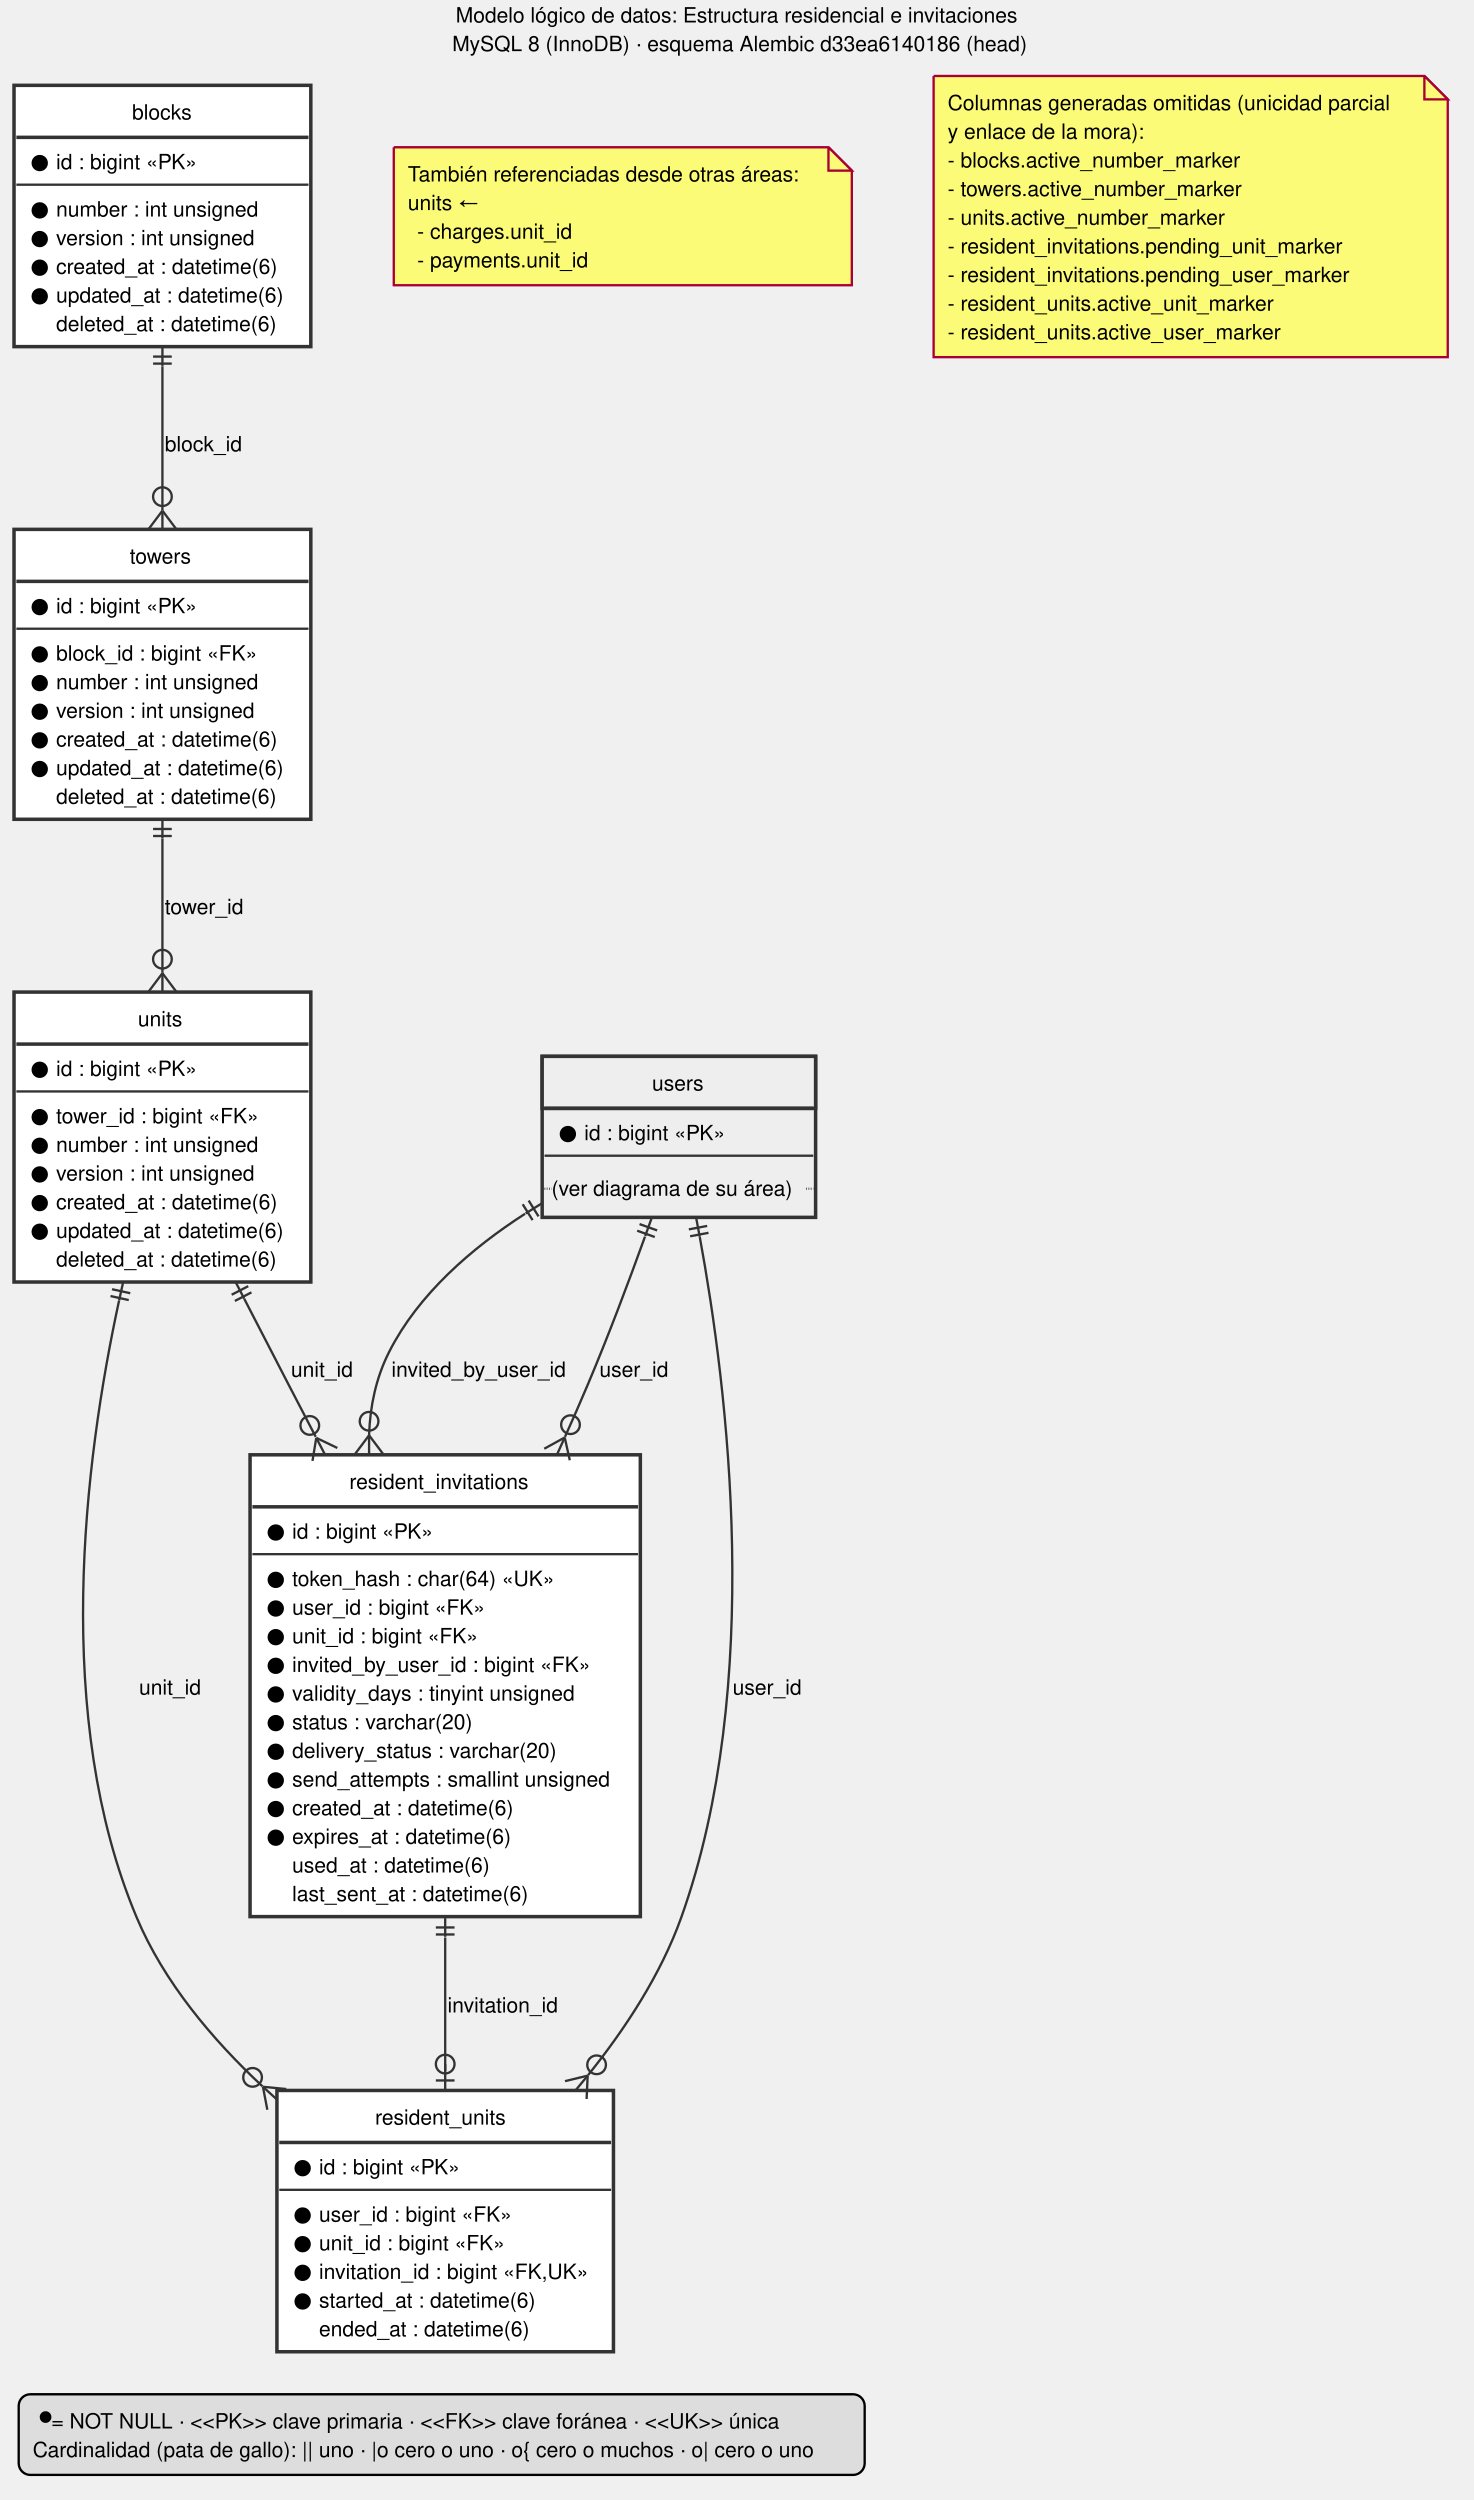
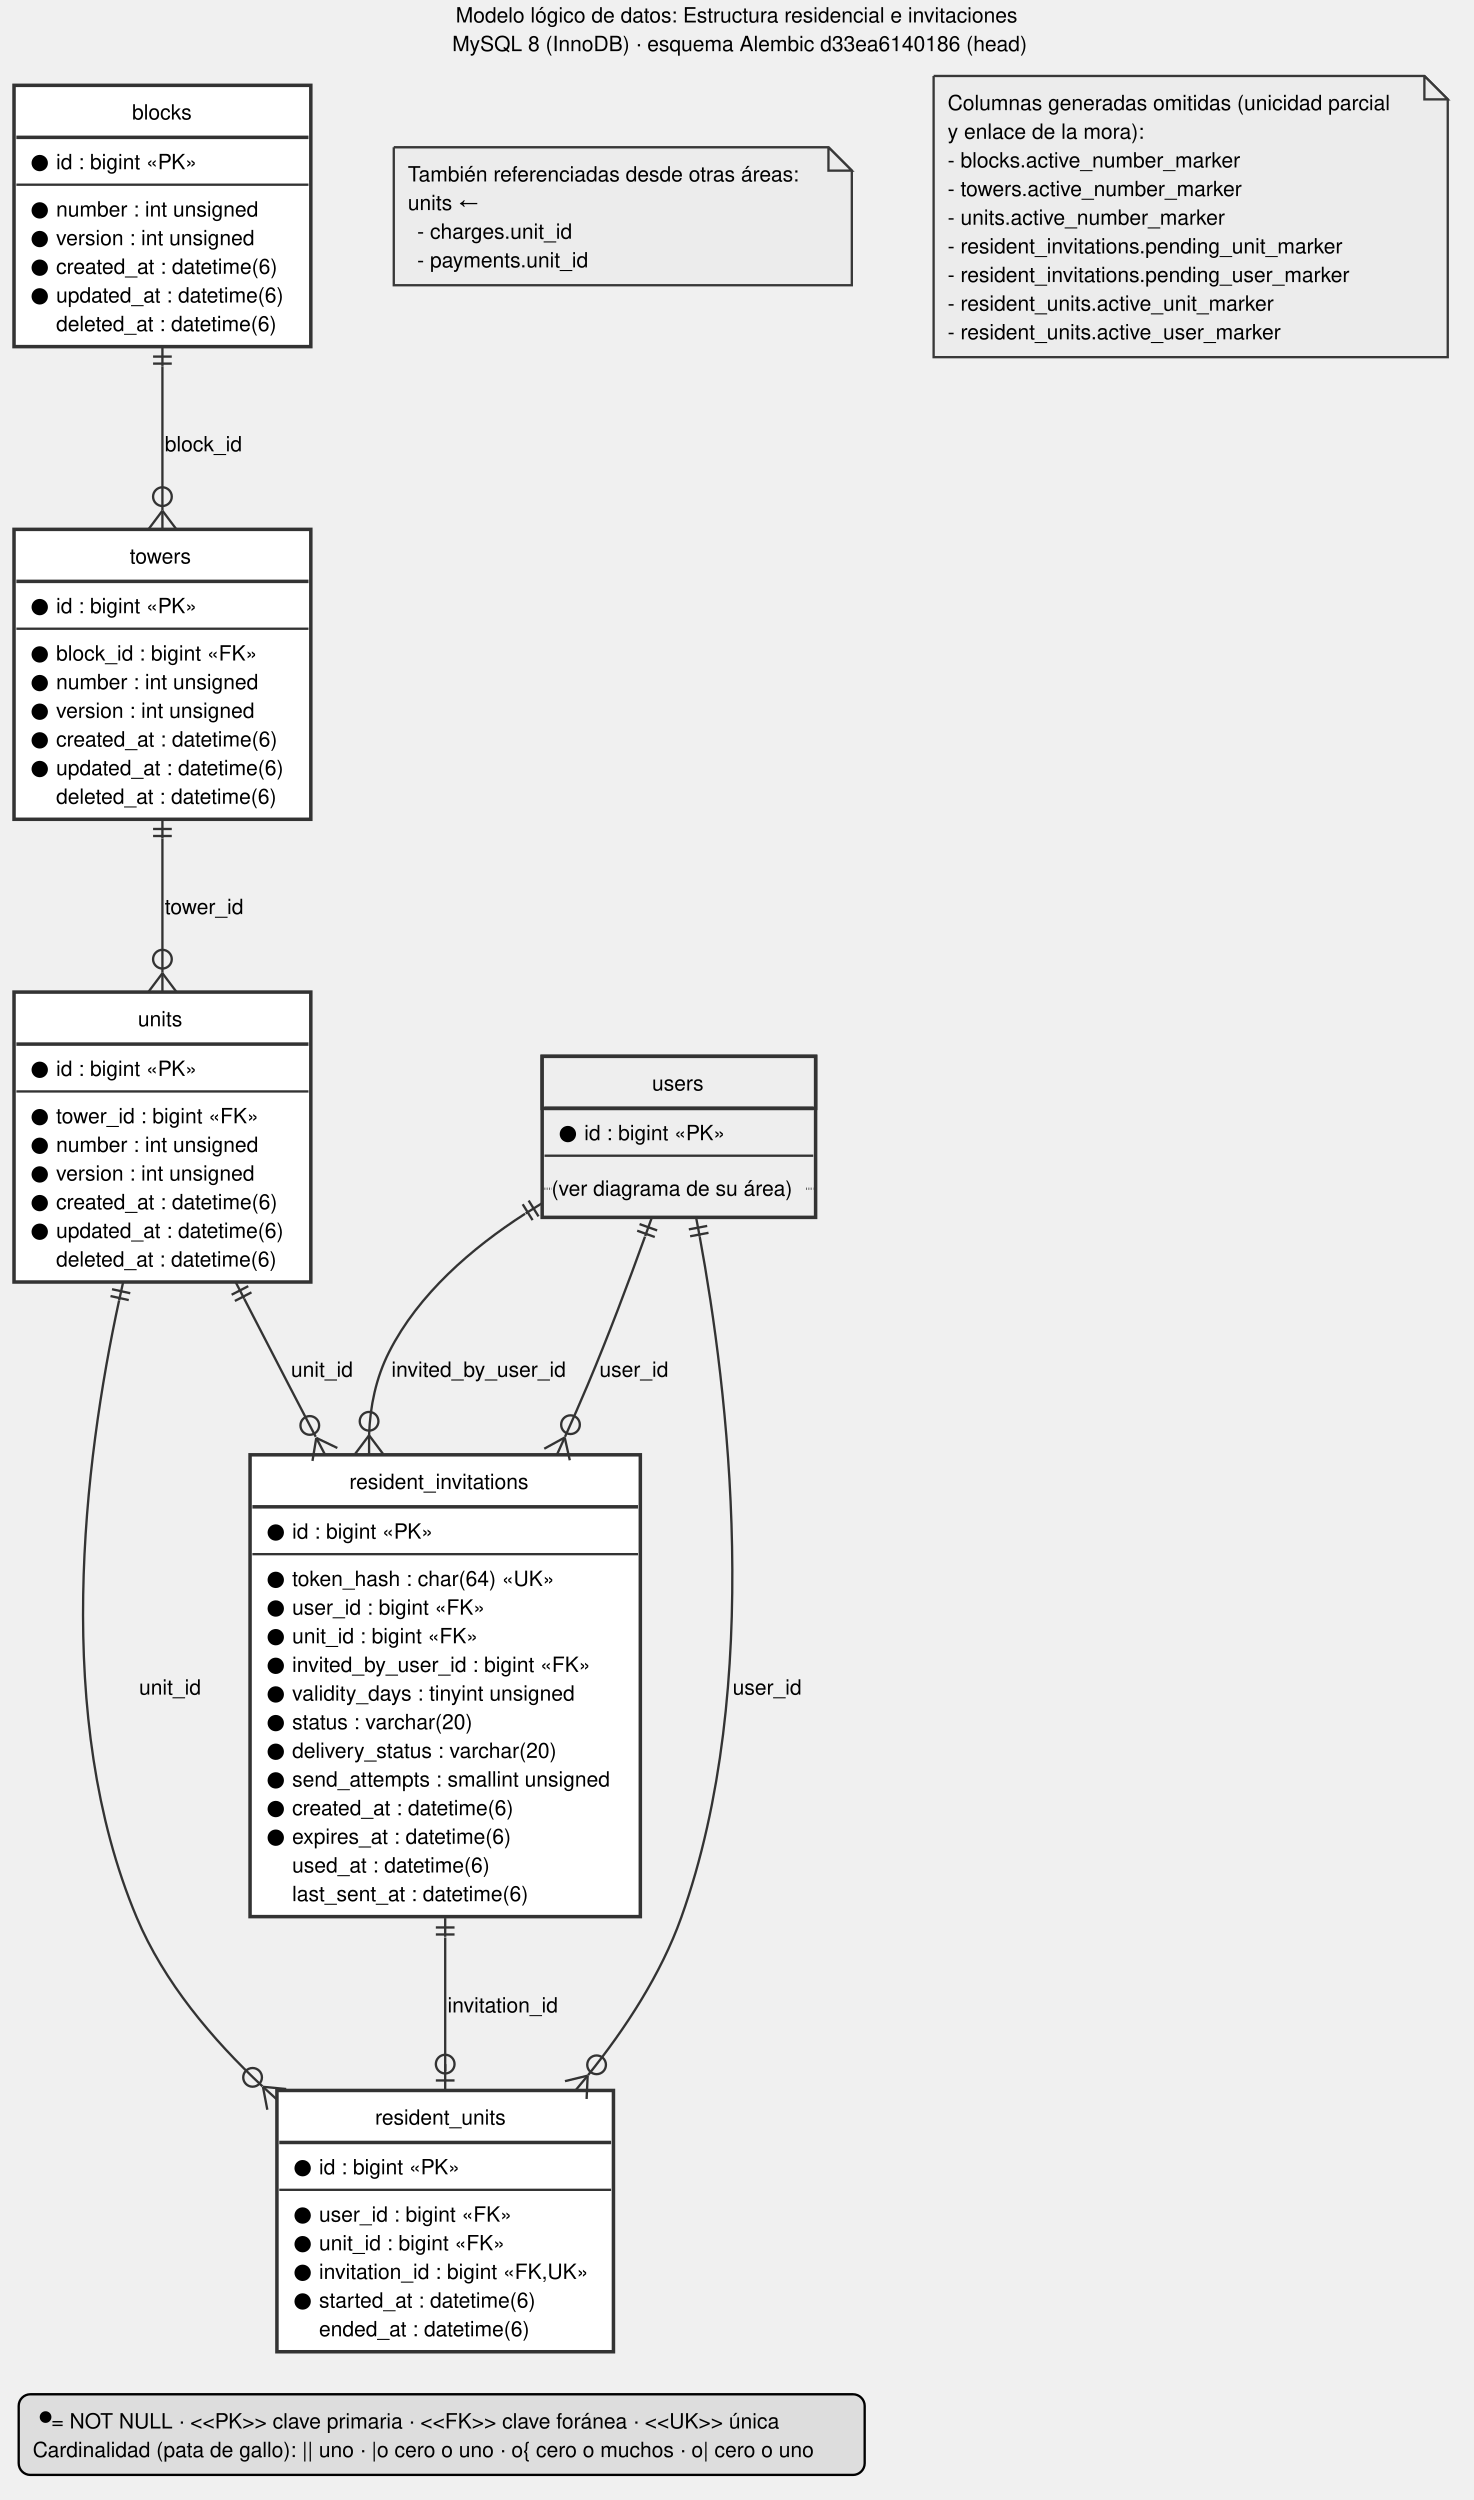
<svg xmlns="http://www.w3.org/2000/svg" contentScriptType="application/ecmascript" contentStyleType="text/css" height="3343.75px" preserveAspectRatio="none" style="width:1971px;height:3343px;" version="1.1" viewBox="0 0 1971 3343" width="1971.875px" zoomAndPan="magnify">
  <defs />
  <g>
    <text fill="#000000" font-family="Helvetica" font-size="28.125" lengthAdjust="spacingAndGlyphs" textLength="775" x="609.375" y="30.066">Modelo lógico de datos: Estructura residencial e invitaciones</text>
    <text fill="#000000" font-family="Helvetica" font-size="28.125" lengthAdjust="spacingAndGlyphs" textLength="784.375" x="604.688" y="68.372">MySQL 8 (InnoDB) · esquema Alembic d33ea6140186 (head)</text>
    <rect fill="#FFFFFF" height="349.396" id="blocks" style="stroke: #333333; stroke-width: 4.688;" width="396.875" x="18.75" y="114.113" />
    <text fill="#000000" font-family="Helvetica" font-size="28.125" lengthAdjust="spacingAndGlyphs" textLength="81.25" x="176.562" y="159.804">blocks</text>
    <line style="stroke: #333333; stroke-width: 4.688;" x1="21.875" x2="412.5" y1="183.669" y2="183.669" />
    <ellipse cx="53.125" cy="218.044" fill="#000000" rx="9.375" ry="9.375" style="stroke: #000000; stroke-width: 3.125;" />
    <text fill="#000000" font-family="Helvetica" font-size="28.125" lengthAdjust="spacingAndGlyphs" textLength="193.75" x="75" y="226.235">id : bigint «PK»</text>
    <line style="stroke: #333333; stroke-width: 3.125;" x1="21.875" x2="412.5" y1="246.976" y2="246.976" />
    <ellipse cx="53.125" cy="281.351" fill="#000000" rx="9.375" ry="9.375" style="stroke: #000000; stroke-width: 3.125;" />
    <text fill="#000000" font-family="Helvetica" font-size="28.125" lengthAdjust="spacingAndGlyphs" textLength="296.875" x="75" y="289.542">number : int unsigned</text>
    <ellipse cx="53.125" cy="319.658" fill="#000000" rx="9.375" ry="9.375" style="stroke: #000000; stroke-width: 3.125;" />
    <text fill="#000000" font-family="Helvetica" font-size="28.125" lengthAdjust="spacingAndGlyphs" textLength="284.375" x="75" y="327.848">version : int unsigned</text>
    <ellipse cx="53.125" cy="357.964" fill="#000000" rx="9.375" ry="9.375" style="stroke: #000000; stroke-width: 3.125;" />
    <text fill="#000000" font-family="Helvetica" font-size="28.125" lengthAdjust="spacingAndGlyphs" textLength="306.25" x="75" y="366.155">created_at : datetime(6)</text>
    <ellipse cx="53.125" cy="396.271" fill="#000000" rx="9.375" ry="9.375" style="stroke: #000000; stroke-width: 3.125;" />
    <text fill="#000000" font-family="Helvetica" font-size="28.125" lengthAdjust="spacingAndGlyphs" textLength="321.875" x="75" y="404.461">updated_at : datetime(6)</text>
    <text fill="#000000" font-family="Helvetica" font-size="28.125" lengthAdjust="spacingAndGlyphs" textLength="306.25" x="75" y="442.768">deleted_at : datetime(6)</text>
    <rect fill="#FFFFFF" height="387.702" id="towers" style="stroke: #333333; stroke-width: 4.688;" width="396.875" x="18.75" y="707.863" />
    <text fill="#000000" font-family="Helvetica" font-size="28.125" lengthAdjust="spacingAndGlyphs" textLength="87.5" x="173.438" y="753.554">towers</text>
    <line style="stroke: #333333; stroke-width: 4.688;" x1="21.875" x2="412.5" y1="777.419" y2="777.419" />
    <ellipse cx="53.125" cy="811.794" fill="#000000" rx="9.375" ry="9.375" style="stroke: #000000; stroke-width: 3.125;" />
    <text fill="#000000" font-family="Helvetica" font-size="28.125" lengthAdjust="spacingAndGlyphs" textLength="193.75" x="75" y="819.985">id : bigint «PK»</text>
    <line style="stroke: #333333; stroke-width: 3.125;" x1="21.875" x2="412.5" y1="840.726" y2="840.726" />
    <ellipse cx="53.125" cy="875.101" fill="#000000" rx="9.375" ry="9.375" style="stroke: #000000; stroke-width: 3.125;" />
    <text fill="#000000" font-family="Helvetica" font-size="28.125" lengthAdjust="spacingAndGlyphs" textLength="275" x="75" y="883.292">block_id : bigint «FK»</text>
    <ellipse cx="53.125" cy="913.408" fill="#000000" rx="9.375" ry="9.375" style="stroke: #000000; stroke-width: 3.125;" />
    <text fill="#000000" font-family="Helvetica" font-size="28.125" lengthAdjust="spacingAndGlyphs" textLength="296.875" x="75" y="921.598">number : int unsigned</text>
    <ellipse cx="53.125" cy="951.714" fill="#000000" rx="9.375" ry="9.375" style="stroke: #000000; stroke-width: 3.125;" />
    <text fill="#000000" font-family="Helvetica" font-size="28.125" lengthAdjust="spacingAndGlyphs" textLength="284.375" x="75" y="959.905">version : int unsigned</text>
    <ellipse cx="53.125" cy="990.021" fill="#000000" rx="9.375" ry="9.375" style="stroke: #000000; stroke-width: 3.125;" />
    <text fill="#000000" font-family="Helvetica" font-size="28.125" lengthAdjust="spacingAndGlyphs" textLength="306.25" x="75" y="998.211">created_at : datetime(6)</text>
    <ellipse cx="53.125" cy="1028.327" fill="#000000" rx="9.375" ry="9.375" style="stroke: #000000; stroke-width: 3.125;" />
    <text fill="#000000" font-family="Helvetica" font-size="28.125" lengthAdjust="spacingAndGlyphs" textLength="321.875" x="75" y="1036.518">updated_at : datetime(6)</text>
    <text fill="#000000" font-family="Helvetica" font-size="28.125" lengthAdjust="spacingAndGlyphs" textLength="306.25" x="75" y="1074.824">deleted_at : datetime(6)</text>
    <rect fill="#FFFFFF" height="387.702" id="units" style="stroke: #333333; stroke-width: 4.688;" width="396.875" x="18.75" y="1326.613" />
    <text fill="#000000" font-family="Helvetica" font-size="28.125" lengthAdjust="spacingAndGlyphs" textLength="65.625" x="184.375" y="1372.304">units</text>
    <line style="stroke: #333333; stroke-width: 4.688;" x1="21.875" x2="412.5" y1="1396.169" y2="1396.169" />
    <ellipse cx="53.125" cy="1430.544" fill="#000000" rx="9.375" ry="9.375" style="stroke: #000000; stroke-width: 3.125;" />
    <text fill="#000000" font-family="Helvetica" font-size="28.125" lengthAdjust="spacingAndGlyphs" textLength="193.75" x="75" y="1438.735">id : bigint «PK»</text>
    <line style="stroke: #333333; stroke-width: 3.125;" x1="21.875" x2="412.5" y1="1459.476" y2="1459.476" />
    <ellipse cx="53.125" cy="1493.851" fill="#000000" rx="9.375" ry="9.375" style="stroke: #000000; stroke-width: 3.125;" />
    <text fill="#000000" font-family="Helvetica" font-size="28.125" lengthAdjust="spacingAndGlyphs" textLength="281.25" x="75" y="1502.042">tower_id : bigint «FK»</text>
    <ellipse cx="53.125" cy="1532.158" fill="#000000" rx="9.375" ry="9.375" style="stroke: #000000; stroke-width: 3.125;" />
    <text fill="#000000" font-family="Helvetica" font-size="28.125" lengthAdjust="spacingAndGlyphs" textLength="296.875" x="75" y="1540.348">number : int unsigned</text>
    <ellipse cx="53.125" cy="1570.464" fill="#000000" rx="9.375" ry="9.375" style="stroke: #000000; stroke-width: 3.125;" />
    <text fill="#000000" font-family="Helvetica" font-size="28.125" lengthAdjust="spacingAndGlyphs" textLength="284.375" x="75" y="1578.655">version : int unsigned</text>
    <ellipse cx="53.125" cy="1608.771" fill="#000000" rx="9.375" ry="9.375" style="stroke: #000000; stroke-width: 3.125;" />
    <text fill="#000000" font-family="Helvetica" font-size="28.125" lengthAdjust="spacingAndGlyphs" textLength="306.25" x="75" y="1616.961">created_at : datetime(6)</text>
    <ellipse cx="53.125" cy="1647.077" fill="#000000" rx="9.375" ry="9.375" style="stroke: #000000; stroke-width: 3.125;" />
    <text fill="#000000" font-family="Helvetica" font-size="28.125" lengthAdjust="spacingAndGlyphs" textLength="321.875" x="75" y="1655.268">updated_at : datetime(6)</text>
    <text fill="#000000" font-family="Helvetica" font-size="28.125" lengthAdjust="spacingAndGlyphs" textLength="306.25" x="75" y="1693.574">deleted_at : datetime(6)</text>
    <rect fill="#FFFFFF" height="617.541" id="resident_invitations" style="stroke: #333333; stroke-width: 4.688;" width="521.875" x="334.375" y="1945.363" />
    <text fill="#000000" font-family="Helvetica" font-size="28.125" lengthAdjust="spacingAndGlyphs" textLength="256.25" x="467.188" y="1991.054">resident_invitations</text>
    <line style="stroke: #333333; stroke-width: 4.688;" x1="337.5" x2="853.125" y1="2014.919" y2="2014.919" />
    <ellipse cx="368.75" cy="2049.294" fill="#000000" rx="9.375" ry="9.375" style="stroke: #000000; stroke-width: 3.125;" />
    <text fill="#000000" font-family="Helvetica" font-size="28.125" lengthAdjust="spacingAndGlyphs" textLength="193.75" x="390.625" y="2057.485">id : bigint «PK»</text>
    <line style="stroke: #333333; stroke-width: 3.125;" x1="337.5" x2="853.125" y1="2078.226" y2="2078.226" />
    <ellipse cx="368.75" cy="2112.601" fill="#000000" rx="9.375" ry="9.375" style="stroke: #000000; stroke-width: 3.125;" />
    <text fill="#000000" font-family="Helvetica" font-size="28.125" lengthAdjust="spacingAndGlyphs" textLength="359.375" x="390.625" y="2120.792">token_hash : char(64) «UK»</text>
    <ellipse cx="368.75" cy="2150.908" fill="#000000" rx="9.375" ry="9.375" style="stroke: #000000; stroke-width: 3.125;" />
    <text fill="#000000" font-family="Helvetica" font-size="28.125" lengthAdjust="spacingAndGlyphs" textLength="265.625" x="390.625" y="2159.098">user_id : bigint «FK»</text>
    <ellipse cx="368.75" cy="2189.214" fill="#000000" rx="9.375" ry="9.375" style="stroke: #000000; stroke-width: 3.125;" />
    <text fill="#000000" font-family="Helvetica" font-size="28.125" lengthAdjust="spacingAndGlyphs" textLength="259.375" x="390.625" y="2197.405">unit_id : bigint «FK»</text>
    <ellipse cx="368.75" cy="2227.521" fill="#000000" rx="9.375" ry="9.375" style="stroke: #000000; stroke-width: 3.125;" />
    <text fill="#000000" font-family="Helvetica" font-size="28.125" lengthAdjust="spacingAndGlyphs" textLength="415.625" x="390.625" y="2235.711">invited_by_user_id : bigint «FK»</text>
    <ellipse cx="368.75" cy="2265.827" fill="#000000" rx="9.375" ry="9.375" style="stroke: #000000; stroke-width: 3.125;" />
    <text fill="#000000" font-family="Helvetica" font-size="28.125" lengthAdjust="spacingAndGlyphs" textLength="406.25" x="390.625" y="2274.018">validity_days : tinyint unsigned</text>
    <ellipse cx="368.75" cy="2304.134" fill="#000000" rx="9.375" ry="9.375" style="stroke: #000000; stroke-width: 3.125;" />
    <text fill="#000000" font-family="Helvetica" font-size="28.125" lengthAdjust="spacingAndGlyphs" textLength="250" x="390.625" y="2312.325">status : varchar(20)</text>
    <ellipse cx="368.75" cy="2342.44" fill="#000000" rx="9.375" ry="9.375" style="stroke: #000000; stroke-width: 3.125;" />
    <text fill="#000000" font-family="Helvetica" font-size="28.125" lengthAdjust="spacingAndGlyphs" textLength="368.75" x="390.625" y="2350.631">delivery_status : varchar(20)</text>
    <ellipse cx="368.75" cy="2380.747" fill="#000000" rx="9.375" ry="9.375" style="stroke: #000000; stroke-width: 3.125;" />
    <text fill="#000000" font-family="Helvetica" font-size="28.125" lengthAdjust="spacingAndGlyphs" textLength="446.875" x="390.625" y="2388.938">send_attempts : smallint unsigned</text>
    <ellipse cx="368.75" cy="2419.053" fill="#000000" rx="9.375" ry="9.375" style="stroke: #000000; stroke-width: 3.125;" />
    <text fill="#000000" font-family="Helvetica" font-size="28.125" lengthAdjust="spacingAndGlyphs" textLength="306.25" x="390.625" y="2427.244">created_at : datetime(6)</text>
    <ellipse cx="368.75" cy="2457.36" fill="#000000" rx="9.375" ry="9.375" style="stroke: #000000; stroke-width: 3.125;" />
    <text fill="#000000" font-family="Helvetica" font-size="28.125" lengthAdjust="spacingAndGlyphs" textLength="303.125" x="390.625" y="2465.55">expires_at : datetime(6)</text>
    <text fill="#000000" font-family="Helvetica" font-size="28.125" lengthAdjust="spacingAndGlyphs" textLength="271.875" x="390.625" y="2503.857">used_at : datetime(6)</text>
    <text fill="#000000" font-family="Helvetica" font-size="28.125" lengthAdjust="spacingAndGlyphs" textLength="318.75" x="390.625" y="2542.164">last_sent_at : datetime(6)</text>
    <rect fill="#FFFFFF" height="349.396" id="resident_units" style="stroke: #333333; stroke-width: 4.688;" width="450" x="370.312" y="2795.363" />
    <text fill="#000000" font-family="Helvetica" font-size="28.125" lengthAdjust="spacingAndGlyphs" textLength="187.5" x="501.562" y="2841.054">resident_units</text>
    <line style="stroke: #333333; stroke-width: 4.688;" x1="373.438" x2="817.188" y1="2864.919" y2="2864.919" />
    <ellipse cx="404.688" cy="2899.294" fill="#000000" rx="9.375" ry="9.375" style="stroke: #000000; stroke-width: 3.125;" />
    <text fill="#000000" font-family="Helvetica" font-size="28.125" lengthAdjust="spacingAndGlyphs" textLength="193.75" x="426.562" y="2907.485">id : bigint «PK»</text>
    <line style="stroke: #333333; stroke-width: 3.125;" x1="373.438" x2="817.188" y1="2928.226" y2="2928.226" />
    <ellipse cx="404.688" cy="2962.601" fill="#000000" rx="9.375" ry="9.375" style="stroke: #000000; stroke-width: 3.125;" />
    <text fill="#000000" font-family="Helvetica" font-size="28.125" lengthAdjust="spacingAndGlyphs" textLength="265.625" x="426.562" y="2970.792">user_id : bigint «FK»</text>
    <ellipse cx="404.688" cy="3000.908" fill="#000000" rx="9.375" ry="9.375" style="stroke: #000000; stroke-width: 3.125;" />
    <text fill="#000000" font-family="Helvetica" font-size="28.125" lengthAdjust="spacingAndGlyphs" textLength="259.375" x="426.562" y="3009.098">unit_id : bigint «FK»</text>
    <ellipse cx="404.688" cy="3039.214" fill="#000000" rx="9.375" ry="9.375" style="stroke: #000000; stroke-width: 3.125;" />
    <text fill="#000000" font-family="Helvetica" font-size="28.125" lengthAdjust="spacingAndGlyphs" textLength="375" x="426.562" y="3047.405">invitation_id : bigint «FK,UK»</text>
    <ellipse cx="404.688" cy="3077.521" fill="#000000" rx="9.375" ry="9.375" style="stroke: #000000; stroke-width: 3.125;" />
    <text fill="#000000" font-family="Helvetica" font-size="28.125" lengthAdjust="spacingAndGlyphs" textLength="300" x="426.562" y="3085.711">started_at : datetime(6)</text>
    <text fill="#000000" font-family="Helvetica" font-size="28.125" lengthAdjust="spacingAndGlyphs" textLength="293.75" x="426.562" y="3124.018">ended_at : datetime(6)</text>
    <rect fill="#EEEEEE" height="215.323" id="users" style="stroke: #333333; stroke-width: 4.688;" width="365.625" x="725" y="1412.551" />
    <rect fill="#EEEEEE" height="69.556" style="stroke: #333333; stroke-width: 4.688;" width="365.625" x="725" y="1412.551" />
    <text fill="#000000" font-family="Helvetica" font-size="28.125" lengthAdjust="spacingAndGlyphs" textLength="71.875" x="871.875" y="1458.241">users</text>
    <line style="stroke: #333333; stroke-width: 4.688;" x1="728.125" x2="1087.5" y1="1482.107" y2="1482.107" />
    <ellipse cx="759.375" cy="1516.482" fill="#000000" rx="9.375" ry="9.375" style="stroke: #000000; stroke-width: 3.125;" />
    <text fill="#000000" font-family="Helvetica" font-size="28.125" lengthAdjust="spacingAndGlyphs" textLength="193.75" x="781.25" y="1524.673">id : bigint «PK»</text>
    <line style="stroke: #333333; stroke-width: 3.125;" x1="728.125" x2="1087.5" y1="1545.414" y2="1545.414" />
    <line style="stroke: #333333; stroke-width: 3.125; stroke-dasharray: 1.0,2.0;" x1="728.125" x2="737.5" y1="1589.567" y2="1589.567" />
    <text fill="#000000" font-family="Helvetica" font-size="28.125" lengthAdjust="spacingAndGlyphs" textLength="340.625" x="737.5" y="1598.917">(ver diagrama de su área)</text>
    <line style="stroke: #333333; stroke-width: 3.125; stroke-dasharray: 1.0,2.0;" x1="1078.125" x2="1087.5" y1="1589.567" y2="1589.567" />
-     <path d="M526.562,196.925 L526.562,381.402 L1139.062,381.402 L1139.062,228.175 L1107.812,196.925 L526.562,196.925 " fill="#FBFB77" style="stroke: #A80036; stroke-width: 3.125;" />
-     <path d="M1107.812,196.925 L1107.812,228.175 L1139.062,228.175 L1107.812,196.925 " fill="#FBFB77" style="stroke: #A80036; stroke-width: 3.125;" />
+     <path d="M526.562,196.925 L526.562,381.402 L1139.062,381.402 L1139.062,228.175 L1107.812,196.925 L526.562,196.925 " fill="#ECECEC" style="stroke: #383838; stroke-width: 3.125;" />
+     <path d="M1107.812,196.925 L1107.812,228.175 L1139.062,228.175 L1107.812,196.925 " fill="#ECECEC" style="stroke: #383838; stroke-width: 3.125;" />
    <text fill="#000000" font-family="Helvetica" font-size="28.125" lengthAdjust="spacingAndGlyphs" textLength="546.875" x="545.312" y="242.616">También referenciadas desde otras áreas:</text>
    <text fill="#000000" font-family="Helvetica" font-size="28.125" lengthAdjust="spacingAndGlyphs" textLength="96.875" x="545.312" y="280.923">units ←</text>
    <text fill="#000000" font-family="Helvetica" font-size="28.125" lengthAdjust="spacingAndGlyphs" textLength="218.75" x="557.812" y="319.229">- charges.unit_id</text>
    <text fill="#000000" font-family="Helvetica" font-size="28.125" lengthAdjust="spacingAndGlyphs" textLength="243.75" x="557.812" y="357.536">- payments.unit_id</text>
-     <path d="M1248.438,101.613 L1248.438,477.622 L1935.938,477.622 L1935.938,132.863 L1904.688,101.613 L1248.438,101.613 " fill="#FBFB77" style="stroke: #A80036; stroke-width: 3.125;" />
-     <path d="M1904.688,101.613 L1904.688,132.863 L1935.938,132.863 L1904.688,101.613 " fill="#FBFB77" style="stroke: #A80036; stroke-width: 3.125;" />
+     <path d="M1248.438,101.613 L1248.438,477.622 L1935.938,477.622 L1935.938,132.863 L1904.688,101.613 L1248.438,101.613 " fill="#ECECEC" style="stroke: #383838; stroke-width: 3.125;" />
+     <path d="M1904.688,101.613 L1904.688,132.863 L1935.938,132.863 L1904.688,101.613 " fill="#ECECEC" style="stroke: #383838; stroke-width: 3.125;" />
    <text fill="#000000" font-family="Helvetica" font-size="28.125" lengthAdjust="spacingAndGlyphs" textLength="621.875" x="1267.188" y="147.304">Columnas generadas omitidas (unicidad parcial</text>
    <text fill="#000000" font-family="Helvetica" font-size="28.125" lengthAdjust="spacingAndGlyphs" textLength="265.625" x="1267.188" y="185.61">y enlace de la mora):</text>
    <text fill="#000000" font-family="Helvetica" font-size="28.125" lengthAdjust="spacingAndGlyphs" textLength="409.375" x="1267.188" y="223.917">- blocks.active_number_marker</text>
    <text fill="#000000" font-family="Helvetica" font-size="28.125" lengthAdjust="spacingAndGlyphs" textLength="415.625" x="1267.188" y="262.223">- towers.active_number_marker</text>
    <text fill="#000000" font-family="Helvetica" font-size="28.125" lengthAdjust="spacingAndGlyphs" textLength="393.75" x="1267.188" y="300.53">- units.active_number_marker</text>
    <text fill="#000000" font-family="Helvetica" font-size="28.125" lengthAdjust="spacingAndGlyphs" textLength="568.75" x="1267.188" y="338.836">- resident_invitations.pending_unit_marker</text>
    <text fill="#000000" font-family="Helvetica" font-size="28.125" lengthAdjust="spacingAndGlyphs" textLength="575" x="1267.188" y="377.143">- resident_invitations.pending_user_marker</text>
    <text fill="#000000" font-family="Helvetica" font-size="28.125" lengthAdjust="spacingAndGlyphs" textLength="459.375" x="1267.188" y="415.45">- resident_units.active_unit_marker</text>
    <text fill="#000000" font-family="Helvetica" font-size="28.125" lengthAdjust="spacingAndGlyphs" textLength="465.625" x="1267.188" y="453.756">- resident_units.active_user_marker</text>
    <path d="M702.125,1623.019 C631.125,1668.738 559.594,1730.269 520.312,1807.863 C502.781,1842.457 494.875,1880.301 493.531,1918.863 " fill="none" id="users-resident_invitations" style="stroke: #333333; stroke-width: 3.125;" />
    <line style="stroke: #333333; stroke-width: 3.125;" x1="493.531" x2="512.281" y1="1919.269" y2="1944.269" />
    <line style="stroke: #333333; stroke-width: 3.125;" x1="493.531" x2="474.781" y1="1919.269" y2="1944.269" />
    <line style="stroke: #333333; stroke-width: 3.125;" x1="493.531" x2="493.531" y1="1919.269" y2="1944.269" />
    <ellipse cx="493.531" cy="1900.519" fill="none" rx="12.5" ry="12.5" style="stroke: #333333; stroke-width: 3.125;" />
    <line style="stroke: #333333; stroke-width: 3.125;" x1="706.905" x2="720.127" y1="1605.365" y2="1626.583" />
    <line style="stroke: #333333; stroke-width: 3.125;" x1="698.949" x2="712.171" y1="1610.323" y2="1631.541" />
    <line style="stroke: #333333; stroke-width: 3.125;" x1="702.908" x2="724.125" y1="1622.585" y2="1609.363" />
    <text fill="#000000" font-family="Helvetica" font-size="28.125" lengthAdjust="spacingAndGlyphs" textLength="246.875" x="523.438" y="1841.054">invited_by_user_id</text>
    <path d="M862.469,1653.676 C840.594,1714.332 813.188,1787.176 785.938,1851.613 C776.281,1874.457 766.031,1897.894 755.469,1921.426 " fill="none" id="users-resident_invitations-1" style="stroke: #333333; stroke-width: 3.125;" />
    <line style="stroke: #333333; stroke-width: 3.125;" x1="755.142" x2="761.929" y1="1922.176" y2="1952.68" />
    <line style="stroke: #333333; stroke-width: 3.125;" x1="755.142" x2="727.758" y1="1922.176" y2="1937.233" />
    <line style="stroke: #333333; stroke-width: 3.125;" x1="755.142" x2="744.844" y1="1922.176" y2="1944.957" />
    <ellipse cx="762.865" cy="1905.091" fill="none" rx="12.5" ry="12.5" style="stroke: #333333; stroke-width: 3.125;" />
    <line style="stroke: #333333; stroke-width: 3.125;" x1="855.202" x2="878.734" y1="1636.878" y2="1645.318" />
    <line style="stroke: #333333; stroke-width: 3.125;" x1="852.037" x2="875.569" y1="1645.703" y2="1654.142" />
    <line style="stroke: #333333; stroke-width: 3.125;" x1="862.748" x2="871.188" y1="1652.864" y2="1629.332" />
    <text fill="#000000" font-family="Helvetica" font-size="28.125" lengthAdjust="spacingAndGlyphs" textLength="96.875" x="801.562" y="1841.054">user_id</text>
    <path d="M326.625,1736.801 C346.312,1775.051 366.688,1814.551 385.938,1851.613 C397.719,1874.301 409.906,1897.707 422.188,1921.301 " fill="none" id="units-resident_invitations" style="stroke: #333333; stroke-width: 3.125;" />
    <line style="stroke: #333333; stroke-width: 3.125;" x1="422.915" x2="451.096" y1="1922.724" y2="1936.229" />
    <line style="stroke: #333333; stroke-width: 3.125;" x1="422.915" x2="417.841" y1="1922.724" y2="1953.559" />
    <line style="stroke: #333333; stroke-width: 3.125;" x1="422.915" x2="434.469" y1="1922.724" y2="1944.894" />
    <ellipse cx="414.25" cy="1906.097" fill="none" rx="12.5" ry="12.5" style="stroke: #333333; stroke-width: 3.125;" />
    <line style="stroke: #333333; stroke-width: 3.125;" x1="309.749" x2="331.966" y1="1731.297" y2="1719.832" />
    <line style="stroke: #333333; stroke-width: 3.125;" x1="314.049" x2="336.265" y1="1739.628" y2="1728.163" />
    <line style="stroke: #333333; stroke-width: 3.125;" x1="326.59" x2="315.125" y1="1736.673" y2="1714.457" />
    <text fill="#000000" font-family="Helvetica" font-size="28.125" lengthAdjust="spacingAndGlyphs" textLength="90.625" x="389.062" y="1841.054">unit_id</text>
    <path d="M595.312,2590.769 C595.312,2651.894 595.312,2713.894 595.312,2769.457 " fill="none" id="resident_invitations-resident_units" style="stroke: #333333; stroke-width: 3.125;" />
    <line style="stroke: #333333; stroke-width: 3.125;" x1="595.312" x2="595.312" y1="2760.113" y2="2794.488" />
    <ellipse cx="595.312" cy="2760.113" fill="none" rx="12.5" ry="12.5" style="stroke: #333333; stroke-width: 3.125;" />
    <line style="stroke: #333333; stroke-width: 3.125;" x1="607.812" x2="582.812" y1="2781.988" y2="2781.988" />
    <line style="stroke: #333333; stroke-width: 3.125;" x1="582.812" x2="607.812" y1="2577.394" y2="2577.394" />
    <line style="stroke: #333333; stroke-width: 3.125;" x1="582.812" x2="607.812" y1="2586.769" y2="2586.769" />
    <line style="stroke: #333333; stroke-width: 3.125;" x1="595.312" x2="595.312" y1="2589.894" y2="2564.894" />
    <text fill="#000000" font-family="Helvetica" font-size="28.125" lengthAdjust="spacingAndGlyphs" textLength="159.375" x="598.438" y="2691.054">invitation_id</text>
    <path d="M159.25,1738.988 C112.25,1956.332 70.375,2297.019 182.812,2564.113 C219.031,2650.144 283.594,2726.988 351.031,2789.925 " fill="none" id="units-resident_units" style="stroke: #333333; stroke-width: 3.125;" />
    <line style="stroke: #333333; stroke-width: 3.125;" x1="351.609" x2="382.718" y1="2790.468" y2="2793.437" />
    <line style="stroke: #333333; stroke-width: 3.125;" x1="351.609" x2="357.469" y1="2790.468" y2="2821.164" />
    <line style="stroke: #333333; stroke-width: 3.125;" x1="351.609" x2="370.094" y1="2790.468" y2="2807.3" />
    <ellipse cx="337.746" cy="2777.844" fill="none" rx="12.5" ry="12.5" style="stroke: #333333; stroke-width: 3.125;" />
    <line style="stroke: #333333; stroke-width: 3.125;" x1="149.783" x2="174.193" y1="1723.931" y2="1729.33" />
    <line style="stroke: #333333; stroke-width: 3.125;" x1="147.758" x2="172.168" y1="1733.084" y2="1738.484" />
    <line style="stroke: #333333; stroke-width: 3.125;" x1="159.288" x2="164.688" y1="1738.835" y2="1714.426" />
    <text fill="#000000" font-family="Helvetica" font-size="28.125" lengthAdjust="spacingAndGlyphs" textLength="90.625" x="185.938" y="2266.054">unit_id</text>
    <path d="M935.75,1654.176 C972.938,1856.144 1021.969,2253.3 910.938,2564.113 C883.812,2640.019 836.312,2712.738 786.25,2774.988 " fill="none" id="users-resident_units" style="stroke: #333333; stroke-width: 3.125;" />
    <line style="stroke: #333333; stroke-width: 3.125;" x1="785.836" x2="784.407" y1="2775.539" y2="2806.756" />
    <line style="stroke: #333333; stroke-width: 3.125;" x1="785.836" x2="755.468" y1="2775.539" y2="2782.908" />
    <line style="stroke: #333333; stroke-width: 3.125;" x1="785.836" x2="769.938" y1="2775.539" y2="2794.832" />
    <ellipse cx="797.761" cy="2761.069" fill="none" rx="12.5" ry="12.5" style="stroke: #333333; stroke-width: 3.125;" />
    <line style="stroke: #333333; stroke-width: 3.125;" x1="921.098" x2="945.664" y1="1643.933" y2="1639.296" />
    <line style="stroke: #333333; stroke-width: 3.125;" x1="922.837" x2="947.403" y1="1653.146" y2="1648.509" />
    <line style="stroke: #333333; stroke-width: 3.125;" x1="935.699" x2="931.062" y1="1653.898" y2="1629.332" />
    <text fill="#000000" font-family="Helvetica" font-size="28.125" lengthAdjust="spacingAndGlyphs" textLength="96.875" x="979.688" y="2266.054">user_id</text>
    <path d="M217.188,489.738 C217.188,551.269 217.188,619.488 217.188,682.238 " fill="none" id="blocks-towers" style="stroke: #333333; stroke-width: 3.125;" />
    <line style="stroke: #333333; stroke-width: 3.125;" x1="217.188" x2="235.938" y1="682.863" y2="707.863" />
    <line style="stroke: #333333; stroke-width: 3.125;" x1="217.188" x2="198.438" y1="682.863" y2="707.863" />
    <line style="stroke: #333333; stroke-width: 3.125;" x1="217.188" x2="217.188" y1="682.863" y2="707.863" />
    <ellipse cx="217.188" cy="664.113" fill="none" rx="12.5" ry="12.5" style="stroke: #333333; stroke-width: 3.125;" />
    <line style="stroke: #333333; stroke-width: 3.125;" x1="204.688" x2="229.688" y1="476.832" y2="476.832" />
    <line style="stroke: #333333; stroke-width: 3.125;" x1="204.688" x2="229.688" y1="486.207" y2="486.207" />
    <line style="stroke: #333333; stroke-width: 3.125;" x1="217.188" x2="217.188" y1="489.332" y2="464.332" />
    <text fill="#000000" font-family="Helvetica" font-size="28.125" lengthAdjust="spacingAndGlyphs" textLength="106.25" x="220.312" y="603.554">block_id</text>
    <path d="M217.188,1121.301 C217.188,1179.582 217.188,1242.582 217.188,1300.832 " fill="none" id="towers-units" style="stroke: #333333; stroke-width: 3.125;" />
    <line style="stroke: #333333; stroke-width: 3.125;" x1="217.188" x2="235.938" y1="1301.363" y2="1326.363" />
    <line style="stroke: #333333; stroke-width: 3.125;" x1="217.188" x2="198.438" y1="1301.363" y2="1326.363" />
    <line style="stroke: #333333; stroke-width: 3.125;" x1="217.188" x2="217.188" y1="1301.363" y2="1326.363" />
    <ellipse cx="217.188" cy="1282.613" fill="none" rx="12.5" ry="12.5" style="stroke: #333333; stroke-width: 3.125;" />
    <line style="stroke: #333333; stroke-width: 3.125;" x1="204.688" x2="229.688" y1="1108.519" y2="1108.519" />
    <line style="stroke: #333333; stroke-width: 3.125;" x1="204.688" x2="229.688" y1="1117.894" y2="1117.894" />
    <line style="stroke: #333333; stroke-width: 3.125;" x1="217.188" x2="217.188" y1="1121.019" y2="1096.019" />
    <text fill="#000000" font-family="Helvetica" font-size="28.125" lengthAdjust="spacingAndGlyphs" textLength="112.5" x="220.312" y="1222.304">tower_id</text>
    <rect fill="#DDDDDD" height="107.863" rx="15.625" ry="15.625" style="stroke: #000000; stroke-width: 3.125;" width="1131.25" x="25" y="3201.613" />
    <ellipse cx="60.938" cy="3232.107" fill="#000000" rx="7.812" ry="7.812" style="stroke: #000000; stroke-width: 0.0;" />
    <text fill="#000000" font-family="Helvetica" font-size="28.125" lengthAdjust="spacingAndGlyphs" textLength="965.625" x="68.75" y="3247.304">= NOT NULL · &lt;&lt;PK&gt;&gt; clave primaria · &lt;&lt;FK&gt;&gt; clave foránea · &lt;&lt;UK&gt;&gt; única</text>
    <text fill="#000000" font-family="Helvetica" font-size="28.125" lengthAdjust="spacingAndGlyphs" textLength="1093.75" x="43.75" y="3285.61">Cardinalidad (pata de gallo): || uno · |o cero o uno · o{ cero o muchos · o| cero o uno</text>
  </g>
</svg>
